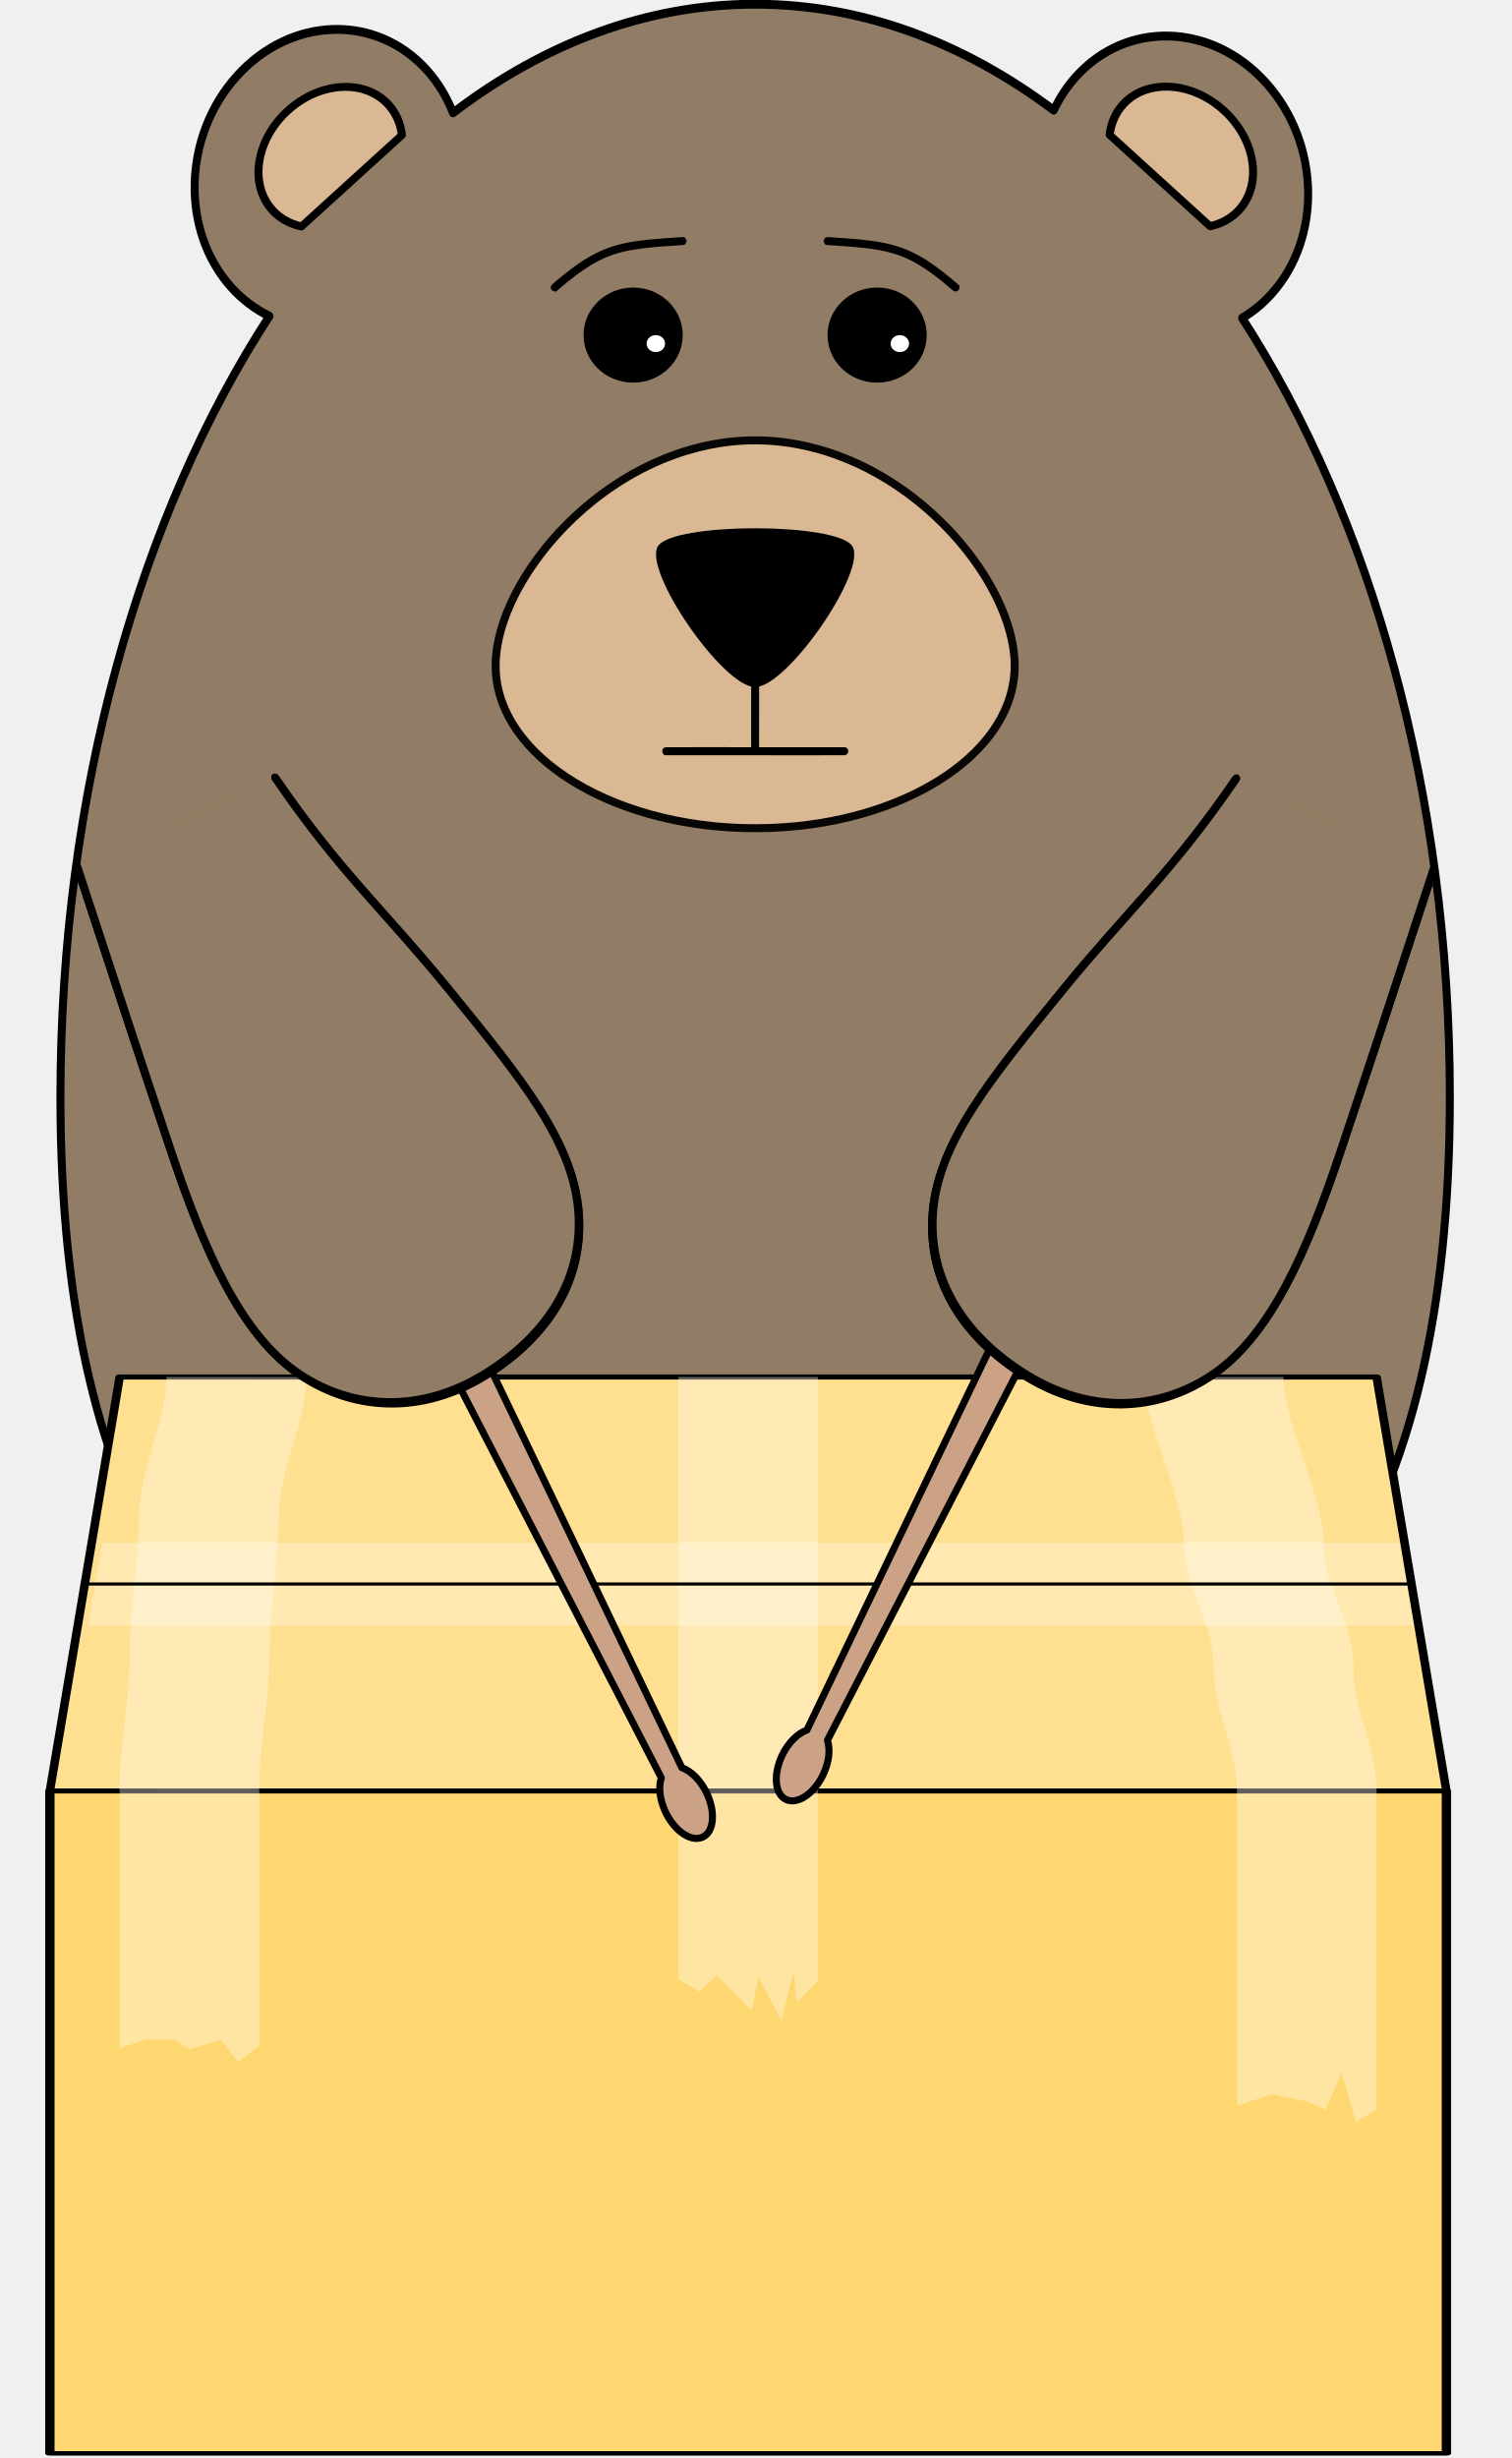
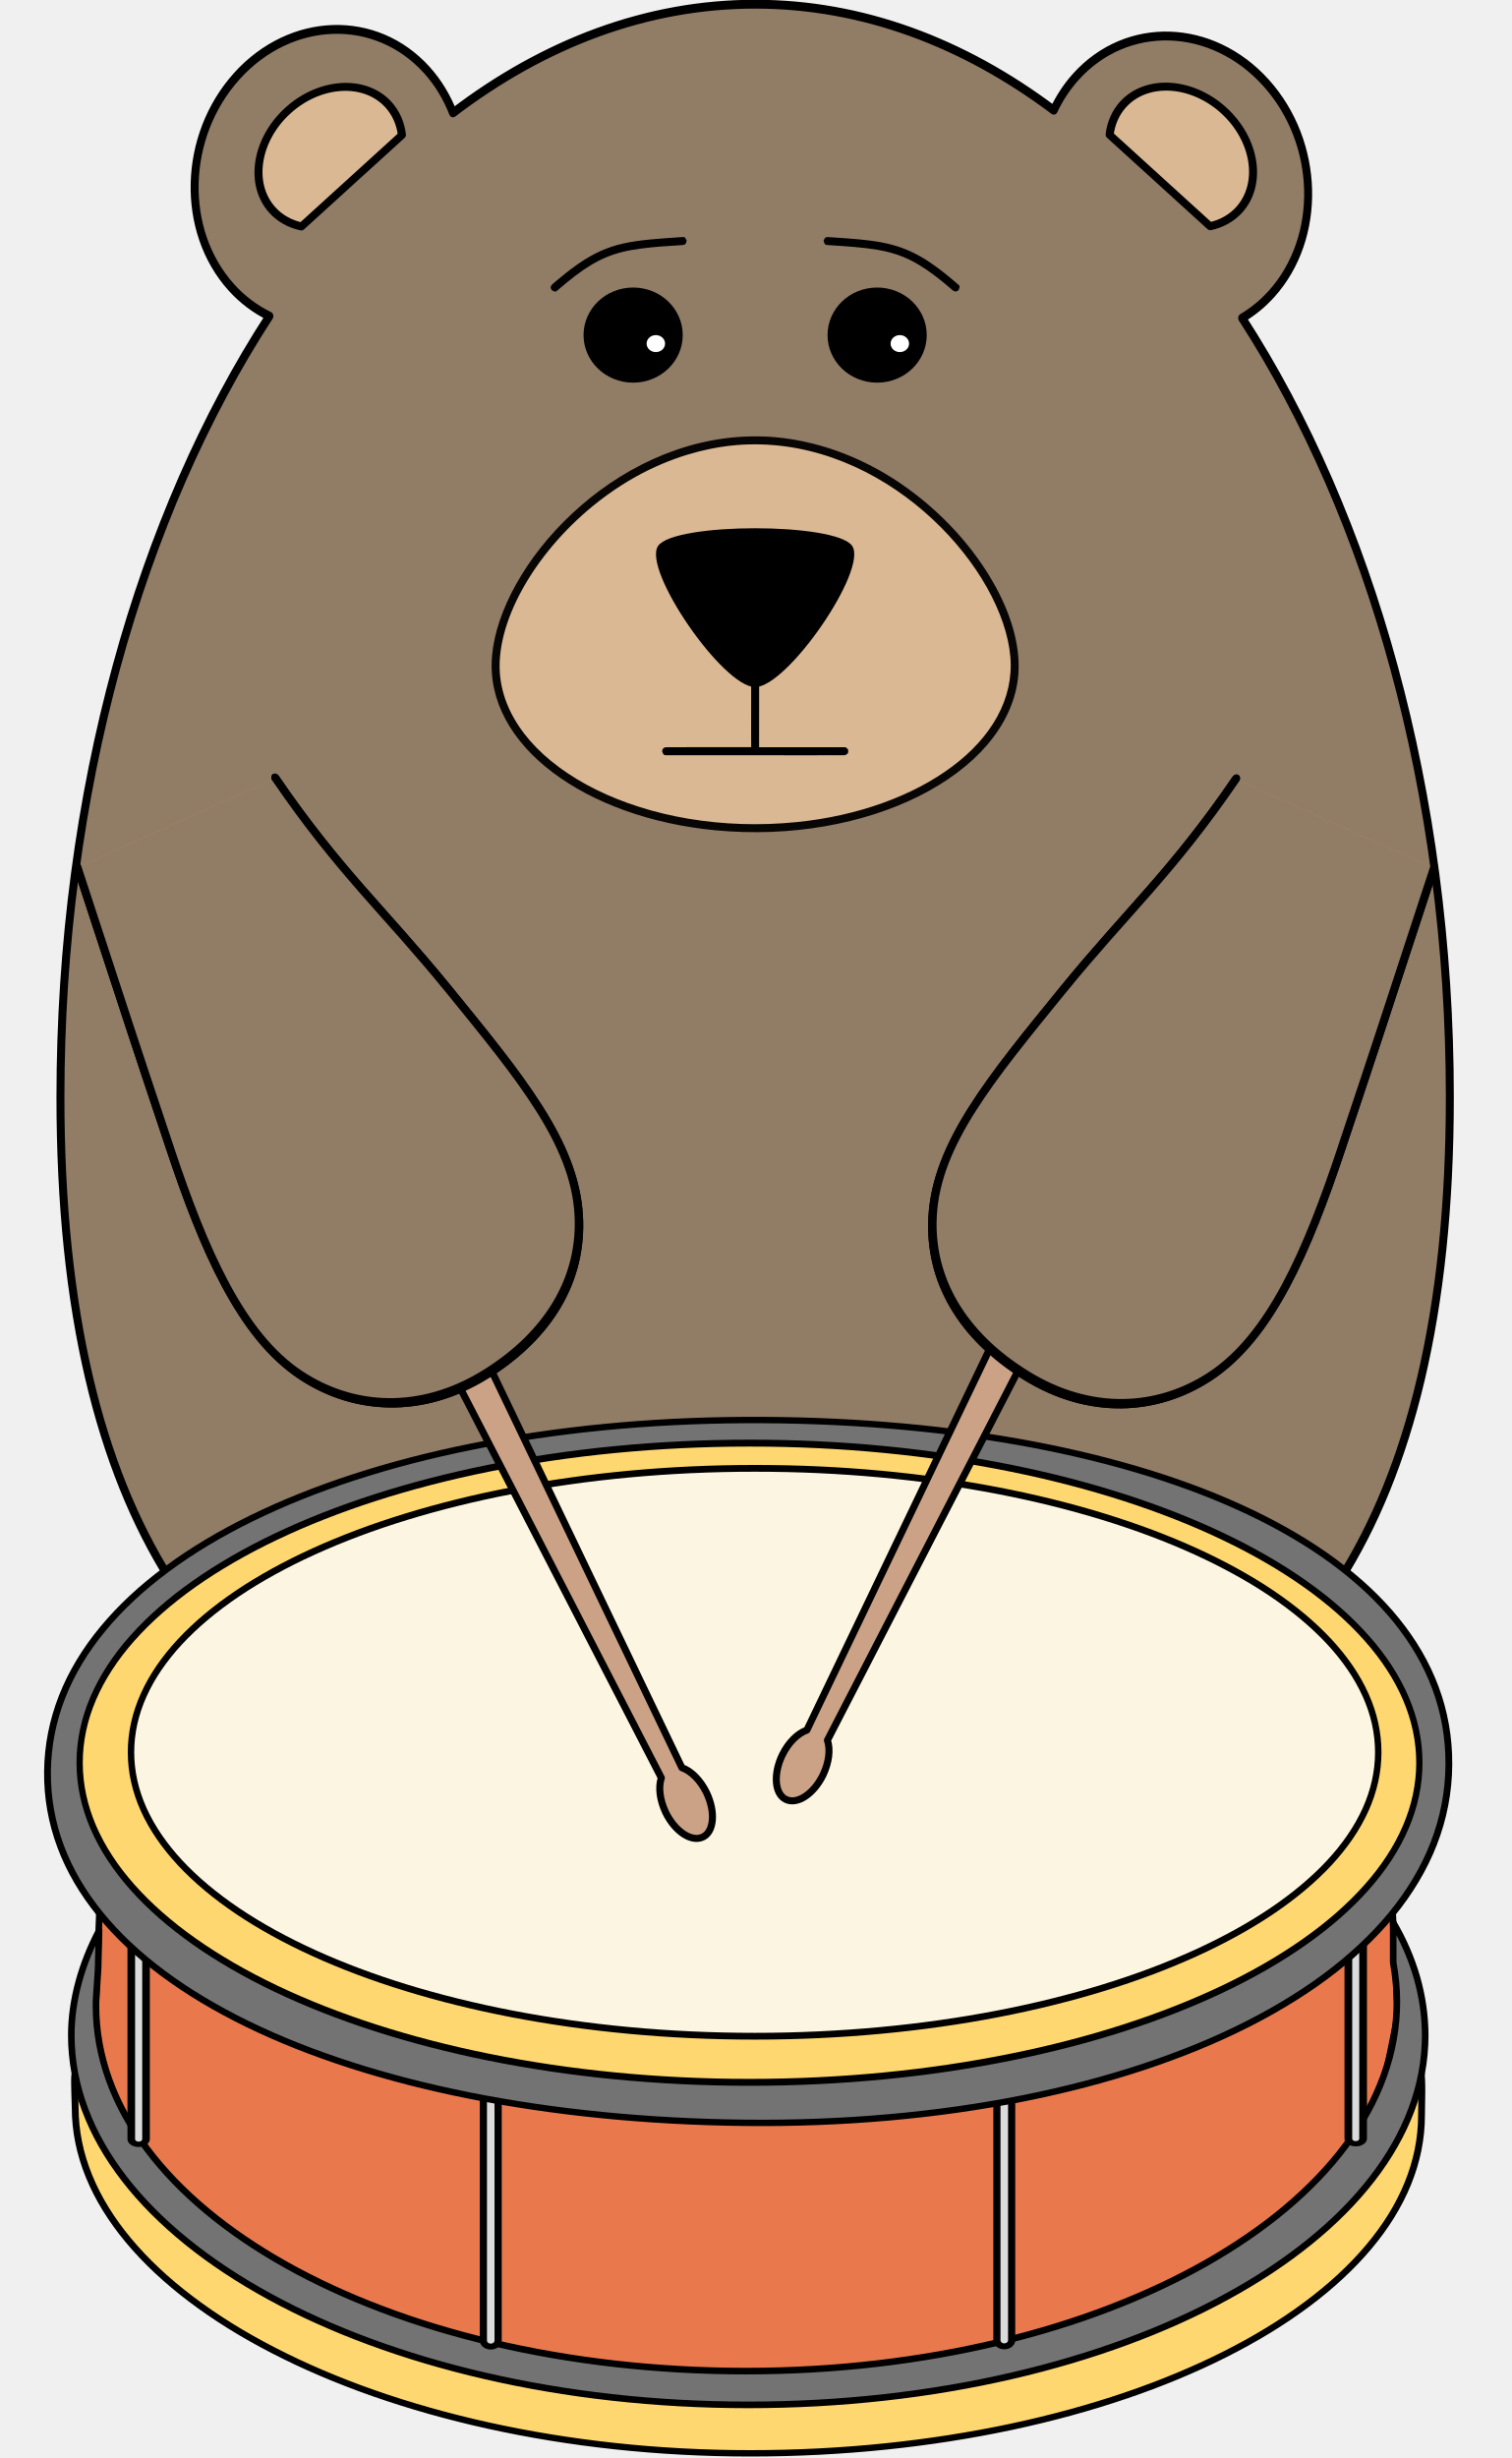
<svg xmlns="http://www.w3.org/2000/svg" width="100%" height="100%" viewBox="0 0 716 1164" version="1.1" xml:space="preserve" style="fill-rule:evenodd;clip-rule:evenodd;stroke-linecap:round;stroke-linejoin:round;stroke-miterlimit:1.5;">
-   <g transform="matrix(1,0,0,1,-938.265,-586.234)">
-     <g transform="matrix(1,0,0,1,115.671,-120.941)">
+   <g transform="matrix(1,0,0,1,-212.598,-2145.29)">
+     <g transform="matrix(1,0,0,1,-609.996,1438.11)">
      <g>
        <g id="Bear" transform="matrix(0.452731,0,0,0.452731,618.775,305.312)">
          <g id="Body" transform="matrix(1.19337,0,0,1.32509,-360.175,-682.153)">
            <path d="M1076.17,1273.76C1156.3,1218.8 1246.14,1187.99 1341.02,1187.99C1434.69,1187.99 1523.45,1218.02 1602.79,1271.67C1607.89,1261.94 1614.41,1253.03 1622.2,1245.24C1666.86,1200.58 1741.54,1202.73 1788.86,1250.05C1836.17,1297.37 1838.33,1372.04 1793.67,1416.7C1786.07,1424.31 1777.4,1430.71 1767.94,1435.74C1880.29,1592.31 1949.99,1810.08 1949.99,2050.73C1949.99,2394.16 1808.04,2542.1 1602.79,2597.89C1523.48,2619.45 1341.07,2617.19 1341.07,2617.19C1341.07,2617.19 1156.27,2619.25 1076.17,2597.05C872.585,2540.62 732.046,2392.45 732.046,2050.73C732.046,1809.27 802.215,1590.85 915.194,1434.22C902.737,1428.77 891.419,1421.09 881.803,1411.47C837.142,1366.81 839.3,1292.13 886.618,1244.82C933.936,1197.5 1008.61,1195.34 1053.27,1240C1062.98,1249.71 1070.72,1261.15 1076.17,1273.76Z" style="fill:rgb(145,124,102);stroke:black;stroke-width:6.98px;" />
          </g>
          <g transform="matrix(1.19337,0,0,1.19337,-435.113,-358.929)">
            <path d="M1281.44,2635.29C1297.28,2617.54 1305.62,2597.41 1305.62,2576.92C1305.62,2512.49 1224.74,2460.19 1125.11,2460.19C1025.48,2460.19 944.59,2512.49 944.59,2576.92C944.59,2597.41 952.931,2617.54 968.774,2635.29L1281.44,2635.29Z" style="fill:rgb(145,124,102);stroke:black;stroke-width:6.98px;" />
          </g>
          <g transform="matrix(1.19337,0,0,1.19337,230.09,-358.755)">
            <path d="M1281.44,2635.29C1297.28,2617.54 1305.62,2597.41 1305.62,2576.92C1305.62,2512.49 1224.74,2460.19 1125.11,2460.19C1025.48,2460.19 944.59,2512.49 944.59,2576.92C944.59,2597.41 952.931,2617.54 968.774,2635.29L1281.44,2635.29Z" style="fill:rgb(145,124,102);stroke:black;stroke-width:6.98px;" />
          </g>
          <g id="Left-arm" transform="matrix(1.03349,-0.596686,0.735233,1.27346,-1682.73,-66.1763)">
            <path d="M1016.32,1864.48C1023.95,1945.27 1041.03,1984.51 1055.16,2055.59C1071.22,2136.38 1083.47,2195.32 1055.16,2241.22C1030.18,2281.71 980.453,2304.72 914.542,2306.41C848.631,2308.1 798.9,2281.71 773.923,2241.22C745.615,2195.32 755.422,2129.12 773.923,2055.59C798.338,1958.54 792.437,1982.47 826.916,1848.86" style="fill:rgb(195,141,84);stroke:black;stroke-width:6.98px;" />
          </g>
          <g id="Right-arm" transform="matrix(-1.03349,-0.596686,-0.735233,1.27346,4164.15,-65.2649)">
            <path d="M1016.32,1864.48C1023.95,1945.27 1041.03,1984.51 1055.16,2055.59C1071.22,2136.38 1083.47,2195.32 1055.16,2241.22C1030.18,2281.71 980.453,2304.72 914.542,2306.41C848.631,2308.1 798.9,2281.71 773.923,2241.22C745.615,2195.32 755.422,2129.12 773.923,2055.59C798.338,1958.54 792.437,1982.47 826.916,1848.86" style="fill:rgb(195,141,84);stroke:black;stroke-width:6.98px;" />
          </g>
          <g id="Face" transform="matrix(1.83196,0,0,1.98793,-958.535,-526.722)">
            <g id="Muzzle" transform="matrix(-1.02515,-1.7071e-17,1.75634e-17,0.911307,2438.66,42.7232)">
              <path d="M1208.08,988.102C1287.88,988.102 1352.67,1066.54 1352.67,1118.28C1352.67,1170.02 1287.88,1212.03 1208.08,1212.03C1128.28,1212.03 1063.5,1170.02 1063.5,1118.28C1063.5,1066.54 1128.28,988.102 1208.08,988.102Z" style="fill:rgb(218,184,147);" />
              <path d="M1208.08,985.802C1201.56,985.877 1159.16,984.84 1114.73,1022.56C1081.38,1050.87 1057.83,1092.67 1061.72,1125.77C1068.23,1181.21 1145.55,1221.64 1230.3,1213.24C1302.34,1206.09 1358.99,1164.35 1354.64,1112.53C1350.26,1060.35 1287.76,987.598 1210.93,985.835C1210.7,985.83 1210.7,985.832 1208.08,985.802ZM1208.09,990.402C1214.38,990.474 1255.45,989.464 1298.62,1026.12C1331.17,1053.75 1353.69,1094.15 1350.04,1125.21C1343.88,1177.69 1268.59,1217.34 1184.76,1208.5C1116.87,1201.34 1061.82,1162.06 1065.94,1112.93C1070.13,1063.14 1130.73,992.146 1205.33,990.434C1205.55,990.429 1205.55,990.431 1208.08,990.402L1208.09,990.402Z" style="fill:rgb(7,6,5);" />
            </g>
            <g id="Mouth-shapes">
              <g id="Mouth-closed-straight-line" transform="matrix(0.884093,0,0,0.884093,137.033,189.084)">
                <path d="M1262.64,1037.98C1262.64,1038.93 1262.62,1038.98 1261.88,1039.65C1261.42,1040.08 1260.73,1040.34 1260.08,1040.35C1250.88,1040.46 1250.88,1040.35 1145,1040.35C1143.96,1040.35 1143.92,1040.33 1143.18,1039.65C1143.17,1039.64 1142.42,1037.98 1142.43,1037.97C1142.68,1037.41 1142.72,1036.73 1143.18,1036.31C1143.64,1035.88 1144.34,1035.62 1144.99,1035.61C1154.19,1035.51 1154.19,1035.61 1260.07,1035.61C1261.1,1035.61 1261.15,1035.63 1261.88,1036.31C1262.62,1036.98 1262.64,1037.02 1262.64,1037.98Z" />
              </g>
              <g id="Mouth-upper-1" transform="matrix(5.41351e-17,-0.390001,0.884093,2.38807e-17,282.515,1551.08)">
                <path d="M1265.39,1037.98C1265.39,1039.01 1265.35,1039.05 1263.83,1039.78C1262.87,1040.24 1261.44,1040.51 1260.1,1040.53C1250.89,1040.65 1250.89,1040.53 1145,1040.53C1142.86,1040.53 1142.76,1040.51 1141.24,1039.78C1141.21,1039.76 1139.67,1037.98 1139.68,1037.96C1140.19,1037.37 1140.29,1036.64 1141.24,1036.18C1142.19,1035.72 1143.62,1035.45 1144.97,1035.43C1154.18,1035.32 1154.17,1035.43 1260.07,1035.43C1262.21,1035.43 1262.31,1035.45 1263.83,1036.18C1265.35,1036.91 1265.39,1036.95 1265.39,1037.98Z" />
              </g>
            </g>
            <g id="Left-eye" transform="matrix(0.367274,0,0,0.193631,779.579,595.599)">
              <ellipse cx="955.534" cy="1509.05" rx="77.094" ry="129.239" />
              <clipPath id="_clip1">
                <ellipse cx="955.534" cy="1509.05" rx="77.094" ry="129.239" />
              </clipPath>
              <g clip-path="url(#_clip1)">
                <g transform="matrix(1.95094,0,0,4.23757,-1238.84,-1007.78)">
                  <ellipse cx="1142.87" cy="599.386" rx="7.356" ry="5.453" style="fill:white;" />
                </g>
              </g>
            </g>
            <g id="Right-eye" transform="matrix(0.367274,0,0,0.193631,918.907,595.599)">
              <ellipse cx="955.534" cy="1509.05" rx="77.094" ry="129.239" />
              <clipPath id="_clip2">
                <ellipse cx="955.534" cy="1509.05" rx="77.094" ry="129.239" />
              </clipPath>
              <g clip-path="url(#_clip2)">
                <g transform="matrix(1.95094,0,0,4.23757,-1238.84,-1007.78)">
                  <ellipse cx="1142.87" cy="599.386" rx="7.356" ry="5.453" style="fill:white;" />
                </g>
              </g>
            </g>
            <g id="Nose" transform="matrix(-0.338082,8.61541e-18,8.61541e-18,-0.267732,1615.41,1530.92)">
              <path d="M1228.18,1710.35C1282.8,1710.35 1419.34,1941.55 1392.04,1987.79C1364.73,2034.04 1091.64,2034.04 1064.33,1987.79C1037.03,1941.55 1173.57,1710.35 1228.18,1710.35Z" />
            </g>
            <g id="Left-eyebrow" transform="matrix(0.764582,-0.188796,0.204869,0.704594,182.898,663.933)">
              <path d="M1051.91,546.415C1078.1,537.144 1093.7,540.062 1129.62,547.197C1130.75,547.423 1130.8,547.456 1131.44,548.422C1131.46,548.443 1131.88,550.58 1131.87,550.592C1130.64,552.433 1130.72,552.97 1128.51,552.837C1126.63,552.724 1101.97,546.703 1085.15,546.354C1068.36,546.005 1054.31,550.463 1032.39,561.083C1031.35,561.588 1031.29,561.589 1030.2,561.209C1030.17,561.2 1028.55,559.75 1028.55,559.737C1028.5,559.01 1028.19,558.244 1028.43,557.556C1028.67,556.869 1029.33,556.398 1029.87,555.918C1029.89,555.903 1036.23,552.817 1041.53,550.54C1042.35,550.187 1047.44,547.999 1051.91,546.415Z" />
            </g>
            <g id="Right-eyebrow" transform="matrix(-0.764582,-0.188796,-0.204869,0.704594,2217.47,663.933)">
              <path d="M1051.91,546.415C1045.1,548.869 1038.66,551.658 1029.89,555.912C1028.85,556.416 1028.81,556.46 1028.43,557.556C1028.42,557.581 1028.55,559.755 1028.56,559.764C1029.1,560.249 1029.51,560.97 1030.2,561.209C1030.89,561.447 1031.66,561.222 1032.38,561.09C1033.1,560.957 1050.68,551.387 1067.44,547.938C1085.27,544.268 1100.84,547.34 1128.5,552.834C1129.63,553.059 1129.69,553.047 1130.65,552.402C1130.67,552.388 1131.88,550.575 1131.88,550.562C1131.45,548.391 1131.73,547.923 1129.63,547.201C1129.61,547.193 1120.16,545.314 1116.09,544.551C1091.44,539.932 1075.28,537.989 1051.91,546.415Z" />
            </g>
          </g>
          <g id="Left-ear" transform="matrix(0.657674,-0.598132,0.562543,0.618543,-317.549,643.221)">
            <path d="M696.867,1297.5C704.964,1285.47 709.227,1271.83 709.227,1257.93C709.227,1214.25 667.89,1178.79 616.974,1178.79C566.058,1178.79 524.72,1214.25 524.72,1257.93C524.72,1271.83 528.983,1285.47 537.08,1297.5L696.867,1297.5Z" style="fill:rgb(218,184,147);stroke:black;stroke-width:9.66px;" />
          </g>
          <g id="Right-ear" transform="matrix(-0.657674,-0.598132,-0.562543,0.618543,2799.19,642.966)">
            <path d="M696.867,1297.5C704.964,1285.47 709.227,1271.83 709.227,1257.93C709.227,1214.25 667.89,1178.79 616.974,1178.79C566.058,1178.79 524.72,1214.25 524.72,1257.93C524.72,1271.83 528.983,1285.47 537.08,1297.5L696.867,1297.5Z" style="fill:rgb(218,184,147);stroke:black;stroke-width:9.66px;" />
          </g>
          <g id="Outline" transform="matrix(1.19337,0,0,1.19337,-360.241,-525.498)">
            <path d="M761.351,2287.53C732.983,2276.17 710.971,2257.8 696.86,2234.92C668.552,2189.02 678.359,2122.82 696.86,2049.28C721.275,1952.24 715.374,1976.17 749.853,1842.56L749.921,1842.57C777.536,1684.9 835.792,1544.3 915.194,1434.22C902.737,1428.77 891.419,1421.09 881.803,1411.47C837.142,1366.81 839.3,1292.13 886.618,1244.82C933.936,1197.5 1008.61,1195.34 1053.27,1240C1062.98,1249.71 1070.72,1261.15 1076.17,1273.76C1156.3,1218.8 1246.14,1187.99 1341.02,1187.99C1434.69,1187.99 1523.45,1218.02 1602.79,1271.67C1607.89,1261.94 1614.41,1253.03 1622.2,1245.24C1666.86,1200.58 1741.54,1202.73 1788.86,1250.05C1836.17,1297.37 1838.33,1372.04 1793.67,1416.7C1786.07,1424.31 1777.4,1430.71 1767.94,1435.74C1848.37,1547.83 1906.94,1691.28 1933.73,1852.04C1966.61,1979.42 1961.22,1957.52 1985.29,2053.19C2003.79,2126.73 2013.6,2192.93 1985.29,2238.82C1970.94,2262.08 1948.43,2280.69 1919.38,2291.99C1891.12,2387.4 1844.42,2457.19 1784,2507.58C1794.09,2522.14 1799.7,2538.27 1799.7,2555.24C1799.7,2575.73 1791.36,2595.86 1775.52,2613.61L1482.95,2613.61C1410.91,2618.05 1341.07,2617.19 1341.07,2617.19C1341.07,2617.19 1271.77,2617.96 1199.65,2613.46L905.442,2613.46C889.598,2595.71 881.257,2575.58 881.257,2555.09C881.257,2537.94 886.994,2521.64 897.294,2506.96C836.293,2455.83 789.35,2384.83 761.351,2287.53Z" style="fill:none;" />
          </g>
        </g>
-         <g id="box" transform="matrix(1.4,0,0,0.829913,-1138.04,575.092)">
-           <g transform="matrix(1,0,0,0.8,0,236.22)">
-             <rect x="1417.32" y="1181.1" width="472.441" height="472.441" style="fill:rgb(255,215,112);stroke:black;stroke-width:3.17px;" />
+         <g id="_x31_1_" transform="matrix(0.919175,0,0,0.919175,845.52,1235.88)">
+           <g>
+             <path d="M617.203,607.821C617.203,607.821 449.662,673.743 360.212,674.359C270.762,674.976 103.22,605.919 103.22,605.919L21.141,515.567L24,469.5L26.9,393.6C102.004,426.098 224.281,486.175 360.212,492.029C462.185,496.421 685.025,421.658 692,397.9L695.3,463L681.311,531.947L617.203,607.821Z" style="fill:rgb(233,121,77);stroke:black;stroke-width:3.4px;stroke-linecap:butt;stroke-miterlimit:2;" />
          </g>
-           <path d="M1866.14,944.882L1889.76,1181.1L1417.32,1181.1L1440.94,944.882L1866.14,944.882Z" style="fill:rgb(255,224,145);stroke:black;stroke-width:2.9px;" />
-           <path d="M1435.04,1039.37L1873.82,1039.37L1878.69,1086.61L1430.32,1086.61L1435.04,1039.37Z" style="fill:rgb(255,250,239);fill-opacity:0.35;" />
-           <rect x="1629.92" y="944.882" width="47.244" height="236.22" style="fill:rgb(255,250,239);fill-opacity:0.39;" />
-           <g transform="matrix(1,0,0,1,0,236.22)">
-             <path d="M1629.92,944.882L1677.16,944.882L1677.16,1053.54L1670,1065.35L1668.9,1047.64L1664.8,1075.98L1657.09,1051.18L1654.75,1070.08L1642.91,1050L1637.01,1059.45L1629.92,1052.36L1629.92,944.882Z" style="fill:rgb(255,250,239);fill-opacity:0.39;" />
+           <g transform="matrix(1,0,0,0.936738,0,31.0742)">
+             <path d="M707.1,491.2C690.3,583.9 540.8,663.4 360.3,663.4C184.6,663.4 36.7,583.1 13.6,494C13.2,497.5 13.8,508.4 13.8,512C13.8,614.7 170.6,702.1 361.6,702.1C552.6,702.1 707.5,618.9 707.5,516.2C707.5,510.2 708.1,497.1 707.1,491.2Z" style="fill:rgb(255,215,112);fill-rule:nonzero;stroke:black;stroke-width:3.51px;stroke-linecap:butt;stroke-miterlimit:2;" />
          </g>
-           <g transform="matrix(1,0.000703338,-0.000703338,1,-188.228,-1.16274)">
-             <path d="M1645.64,944.887C1661.39,944.887 1677.14,944.887 1692.89,944.887C1692.88,972.919 1683.96,992.603 1683.69,1026.68C1683.46,1054.85 1680.85,1070.29 1680.63,1104.21C1680.45,1131.21 1677.16,1155.37 1677.16,1181.1C1661.42,1181.1 1645.67,1181.1 1629.92,1181.1C1629.92,1152.22 1633.11,1138.72 1633.39,1100.52C1633.63,1069 1635.76,1069.08 1636.46,1022.99C1636.86,996.434 1645.64,970.541 1645.64,944.887Z" style="fill:rgb(255,250,239);fill-opacity:0.39;" />
+           <g transform="matrix(1,0,0,1.02907,1.13687e-13,-4.76199)">
+             <path d="M702.9,317.7C702.9,402.7 549.4,471.6 360,471.6C170.6,471.6 17.1,402.7 17.1,317.7C17.1,232.7 170.6,163.8 360,163.8C549.3,163.8 702.9,232.7 702.9,317.7Z" style="fill:rgb(115,115,115);fill-rule:nonzero;stroke:black;stroke-width:3.35px;stroke-linecap:butt;stroke-miterlimit:2;" />
          </g>
-           <g transform="matrix(-1,0,0,1.35135,3118.11,-95.7651)">
-             <path d="M1629.92,944.882L1677.16,944.882L1677.16,1053.54L1668.27,1049.76L1658.93,1049.85L1653.54,1053.96L1642.91,1050L1637.01,1059.45L1629.92,1052.36L1629.92,944.882Z" style="fill:rgb(255,250,239);fill-opacity:0.39;" />
+           <g>
+             <path d="M692.9,415.3L692.9,435.9C694.1,442.5 694.8,449.2 694.8,456C694.8,561.2 544.6,646.4 359.4,646.4C174,646.4 24.5,563.2 24.5,458C24.5,451.9 25.7,442.2 25.7,434.9L26.1,419.5C17.3,436.2 11.8,455 11.8,473.3C11.8,578.5 168,663.8 360.6,663.8C553.2,663.8 709.4,578.5 709.4,473.3C709.3,453.1 703.6,433.6 692.9,415.3Z" style="fill:rgb(115,115,115);fill-rule:nonzero;stroke:black;stroke-width:3.4px;stroke-linecap:butt;stroke-miterlimit:2;" />
          </g>
-           <g transform="matrix(1,0,0,1,188.976,0)">
-             <path d="M1598.42,944.882L1645.67,944.882C1645.67,970.578 1658.59,1010.44 1659.25,1038.13C1659.77,1059.79 1661.63,1061.1 1666.34,1084.26C1671.37,1109.01 1667.44,1109.48 1671.44,1135.15C1673.62,1149.08 1677.16,1163.9 1677.16,1181.1L1629.92,1181.1C1629.92,1155.31 1622.49,1138.44 1622.05,1111.46C1621.58,1082.33 1614.56,1072.68 1612.45,1048.87C1611.17,1034.43 1613.49,1034.14 1606.49,998.516C1603.24,981.944 1598.42,959.962 1598.42,944.882Z" style="fill:rgb(255,250,239);fill-opacity:0.39;" />
+           <g transform="matrix(1,0,0,0.7085,0,121.322)">
+             <path d="M46.5,576.2C44.4,576.2 42.7,574.5 42.7,572.4L42.7,420C42.7,417.9 44.4,416.2 46.5,416.2C48.6,416.2 50.3,417.9 50.3,420L50.3,572.4C50.3,574.5 48.6,576.2 46.5,576.2Z" style="fill:rgb(219,219,219);fill-rule:nonzero;stroke:black;stroke-width:3.92px;stroke-linecap:butt;stroke-miterlimit:2;" />
          </g>
-           <g transform="matrix(1,0,0,1.67128,188.976,-398.06)">
-             <path d="M1629.92,944.882L1677.16,944.882L1677.16,1053.54L1670.18,1057.95L1665.35,1041.1L1659.9,1053.71L1653.54,1050.89L1641.73,1048.45L1629.92,1052.36L1629.92,944.882Z" style="fill:rgb(255,250,239);fill-opacity:0.39;" />
+           <g transform="matrix(1,0,0,0.824493,-62.6776,68.3311)">
+             <path d="M290.6,685.8C288.5,685.8 286.8,684.1 286.8,682L286.8,504.5C286.8,502.4 288.5,500.7 290.6,500.7C292.7,500.7 294.4,502.4 294.4,504.5L294.4,682C294.4,684.1 292.7,685.8 290.6,685.8Z" style="fill:rgb(219,219,219);fill-rule:nonzero;stroke:black;stroke-width:3.71px;stroke-linecap:butt;stroke-miterlimit:2;" />
          </g>
-           <path d="M1429.3,1062.99L1877.95,1062.99" style="fill:none;stroke:black;stroke-width:1.81px;" />
+           <g transform="matrix(1,0,0,0.82919,55.8141,66.7256)">
+             <path d="M436.7,683.7C434.6,683.7 432.9,682 432.9,679.9L432.9,503.6C432.9,501.5 434.6,499.8 436.7,499.8C438.8,499.8 440.5,501.5 440.5,503.6L440.5,679.9C440.5,682 438.8,683.7 436.7,683.7Z" style="fill:rgb(219,219,219);fill-rule:nonzero;stroke:black;stroke-width:3.7px;stroke-linecap:butt;stroke-miterlimit:2;" />
+           </g>
+           <g transform="matrix(1,0,0,0.677709,-1.13687e-13,133.815)">
+             <path d="M673.6,583.5C671.5,583.5 669.8,581.8 669.8,579.7L669.8,419C669.8,416.9 671.5,415.2 673.6,415.2C675.7,415.2 677.4,416.9 677.4,419L677.4,579.7C677.4,581.8 675.7,583.5 673.6,583.5Z" style="fill:rgb(219,219,219);fill-rule:nonzero;stroke:black;stroke-width:3.98px;stroke-linecap:butt;stroke-miterlimit:2;" />
+           </g>
+           <g transform="matrix(1.08664,0,0,1.02181,-847.539,-1074.58)">
+             <path d="M1110.24,1204.72C1294.29,1203.75 1440,1266.65 1443.93,1373.21C1448.07,1485.37 1298,1561.25 1110.24,1559.06C923.294,1556.88 778.457,1487.47 779.528,1381.89C780.592,1276.89 926.039,1205.7 1110.24,1204.72Z" style="fill:rgb(115,115,115);stroke:black;stroke-width:3.22px;" />
+           </g>
+           <g transform="matrix(1.06413,0,0,1.17449,-21.7885,-33.9486)">
+             <path d="M684.3,312.4C684.3,389.9 539.1,452.6 360,452.6C180.9,452.6 35.6,389.8 35.6,312.4C35.6,234.9 180.8,172.2 360,172.2C539.1,172.1 684.3,234.9 684.3,312.4Z" style="fill:rgb(255,215,112);fill-rule:nonzero;stroke:black;stroke-width:3.03px;stroke-linecap:butt;stroke-miterlimit:2;" />
+           </g>
+           <g transform="matrix(0.990659,0,0,1.04339,7.2969,1.62692)">
+             <path d="M684.3,312.4C684.3,389.9 539.1,452.6 360,452.6C180.9,452.6 35.6,389.8 35.6,312.4C35.6,234.9 180.8,172.2 360,172.2C539.1,172.1 684.3,234.9 684.3,312.4Z" style="fill:rgb(252,245,225);fill-rule:nonzero;stroke:black;stroke-width:3.34px;stroke-linecap:butt;stroke-miterlimit:2;" />
+           </g>
        </g>
      </g>
      <g transform="matrix(-0.469188,-0.579608,-0.579608,0.469188,1279.11,1530.68)">
        <path d="M76.4,148.5C85.1,146.5 93.4,147.5 98.5,150.7L450.888,66.939L451.088,66.839C457.888,65.339 464.588,69.639 466.088,76.439C467.588,83.239 463.288,89.939 456.488,91.439L101.7,164.9C98.5,170 91.6,174.5 82.8,176.6C69.7,179.6 57.7,175.8 55.9,168C54.1,160.3 63.3,151.6 76.4,148.5Z" style="fill:rgb(203,162,133);fill-rule:nonzero;stroke:black;stroke-width:4.47px;stroke-linecap:butt;stroke-miterlimit:2;" />
      </g>
      <g transform="matrix(0.469188,-0.579608,0.579608,0.469188,1071.17,1512.88)">
        <path d="M76.4,148.5C85.1,146.5 93.4,147.5 98.5,150.7L450.888,66.939L451.088,66.839C457.888,65.339 464.588,69.639 466.088,76.439C467.588,83.239 463.288,89.939 456.488,91.439L101.7,164.9C98.5,170 91.6,174.5 82.8,176.6C69.7,179.6 57.7,175.8 55.9,168C54.1,160.3 63.3,151.6 76.4,148.5Z" style="fill:rgb(203,162,133);fill-rule:nonzero;stroke:black;stroke-width:4.47px;stroke-linecap:butt;stroke-miterlimit:2;" />
      </g>
      <g id="Left-arm1" transform="matrix(0.467893,-0.270138,0.332863,0.576536,-143.049,275.352)">
        <path d="M1016.32,1864.48C1023.95,1945.27 1041.03,1984.51 1055.16,2055.59C1071.22,2136.38 1083.47,2195.32 1055.16,2241.22C1030.18,2281.71 980.453,2304.72 914.542,2306.41C848.631,2308.1 798.9,2281.71 773.923,2241.22C745.615,2195.32 755.422,2129.12 773.923,2055.59C798.338,1958.54 792.437,1982.47 826.916,1848.86" style="fill:rgb(145,124,102);stroke:black;stroke-width:6.98px;" />
      </g>
      <g id="Right-arm1" transform="matrix(-0.467893,-0.270138,-0.332863,0.576536,2504.02,275.764)">
        <path d="M1016.32,1864.48C1023.95,1945.27 1041.03,1984.51 1055.16,2055.59C1071.22,2136.38 1083.47,2195.32 1055.16,2241.22C1030.18,2281.71 980.453,2304.72 914.542,2306.41C848.631,2308.1 798.9,2281.71 773.923,2241.22C745.615,2195.32 755.422,2129.12 773.923,2055.59C798.338,1958.54 792.437,1982.47 826.916,1848.86" style="fill:rgb(145,124,102);stroke:black;stroke-width:6.98px;" />
      </g>
    </g>
  </g>
</svg>
